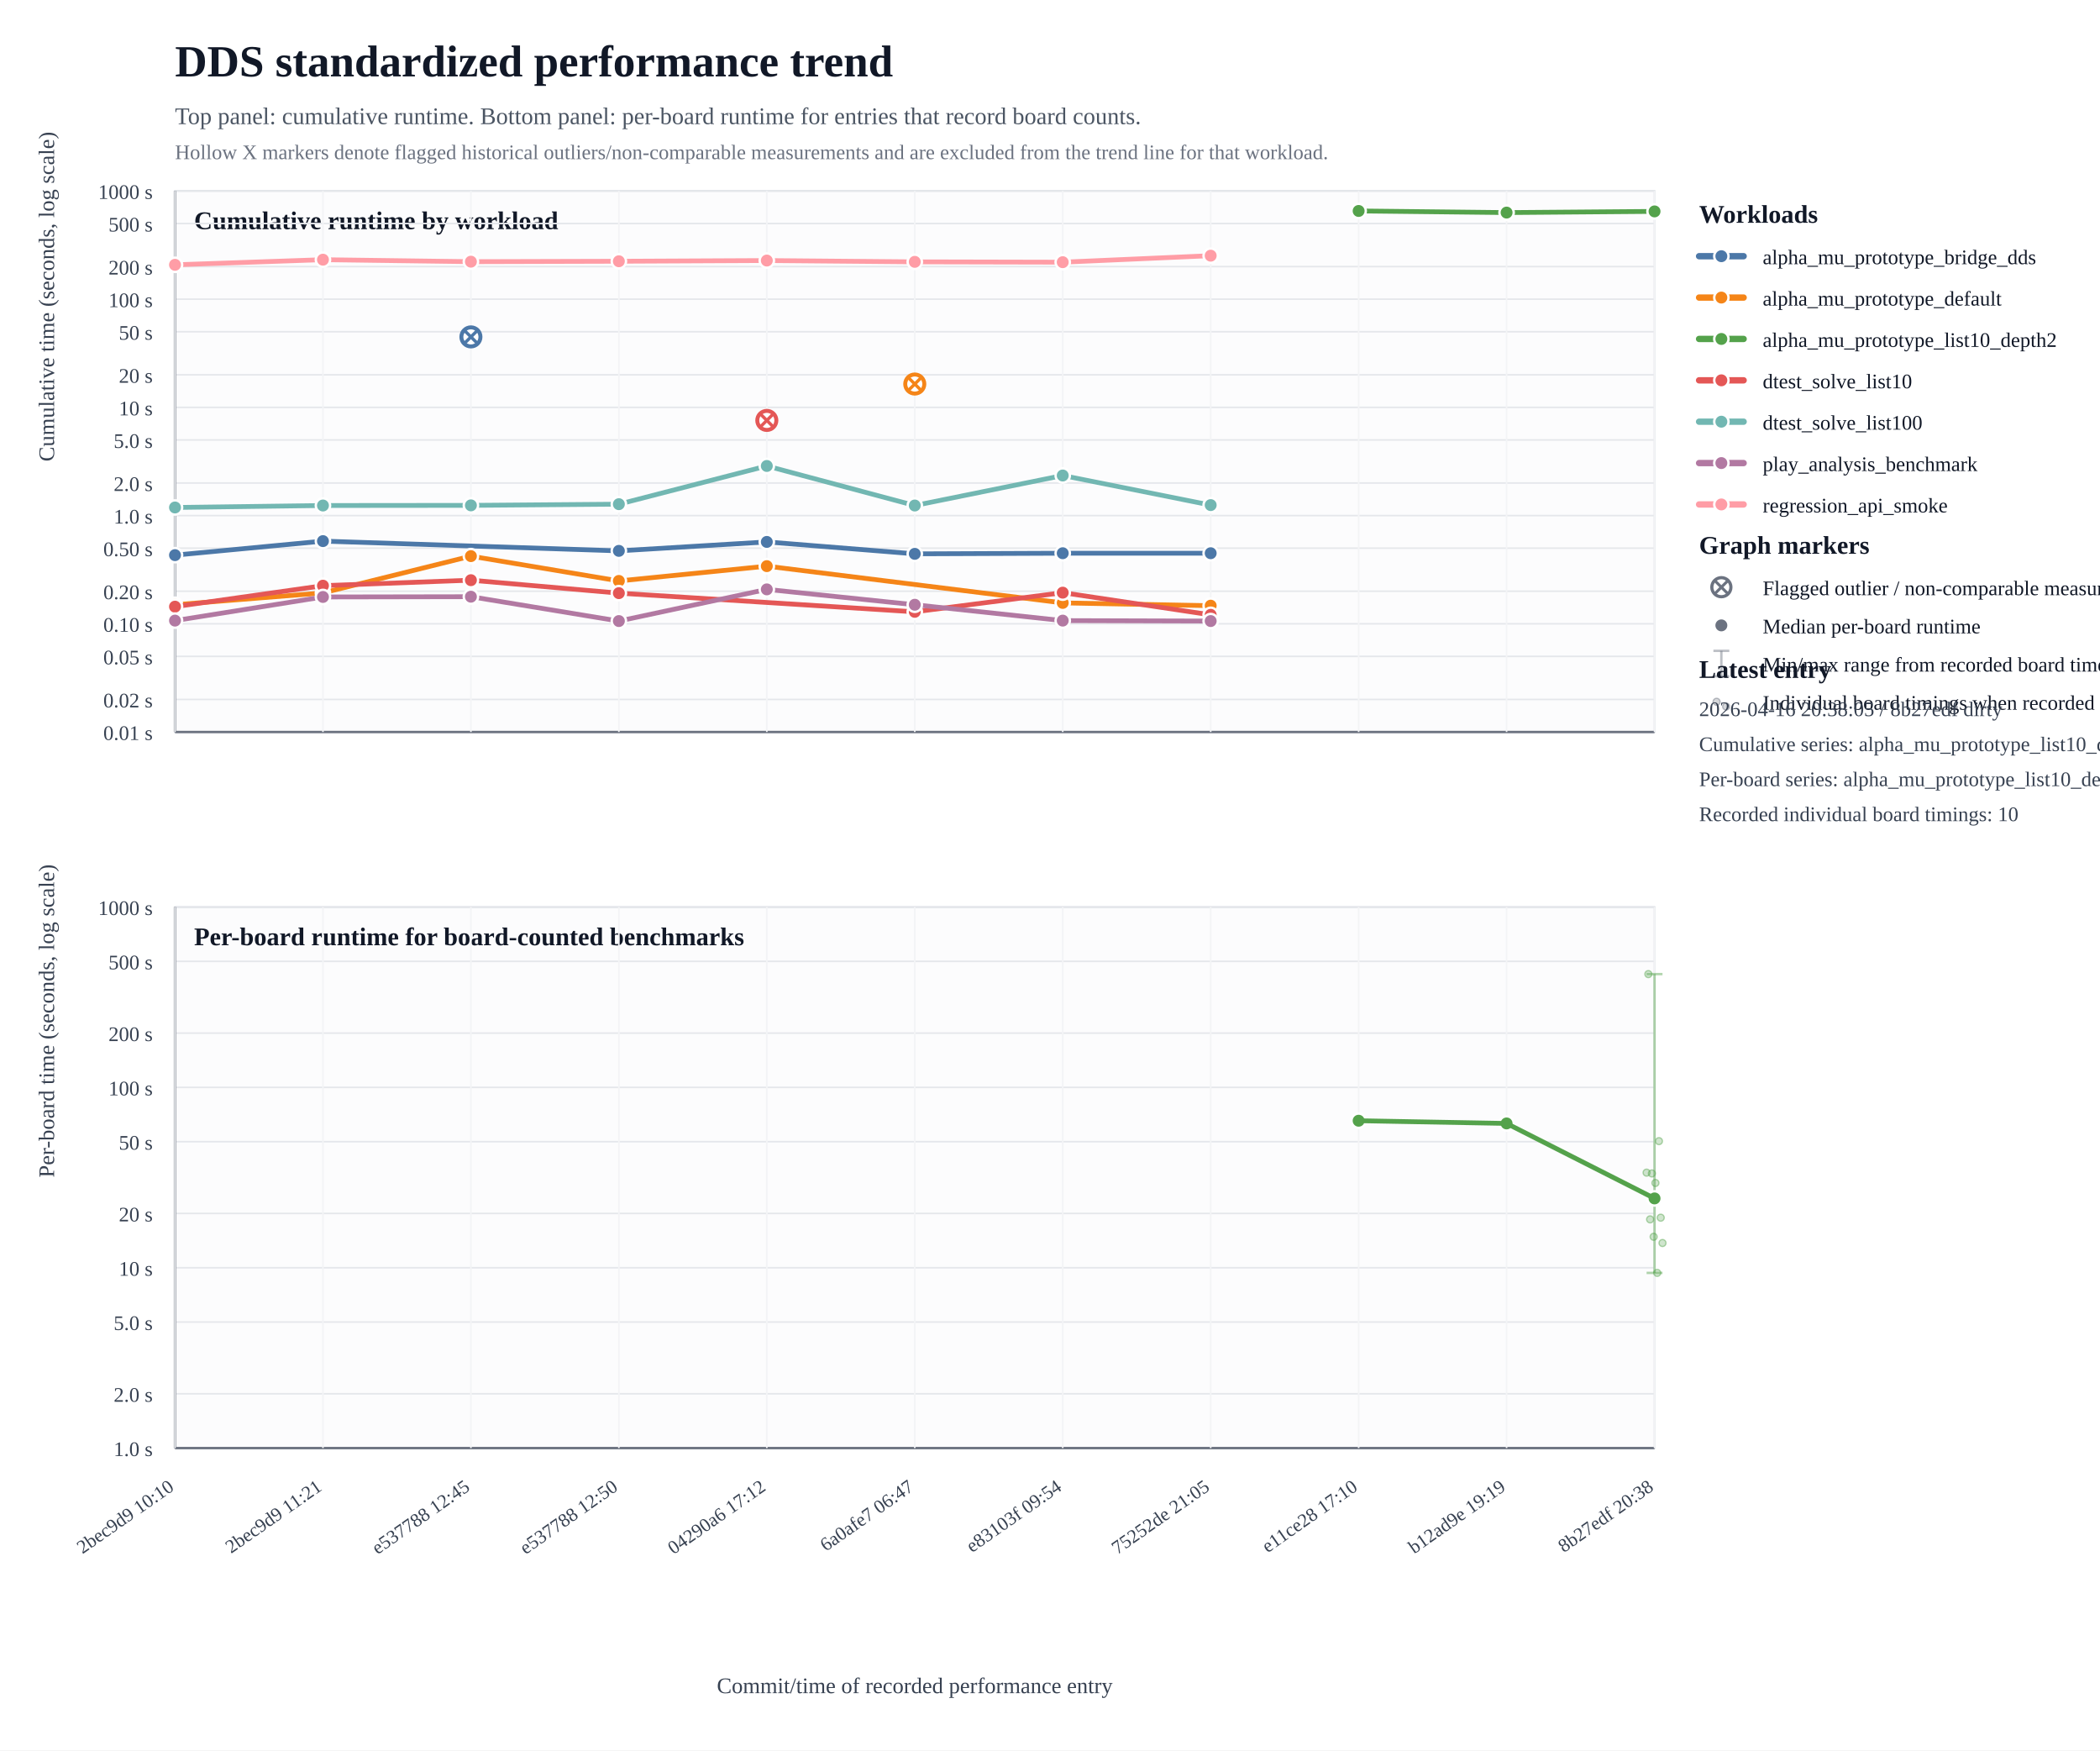
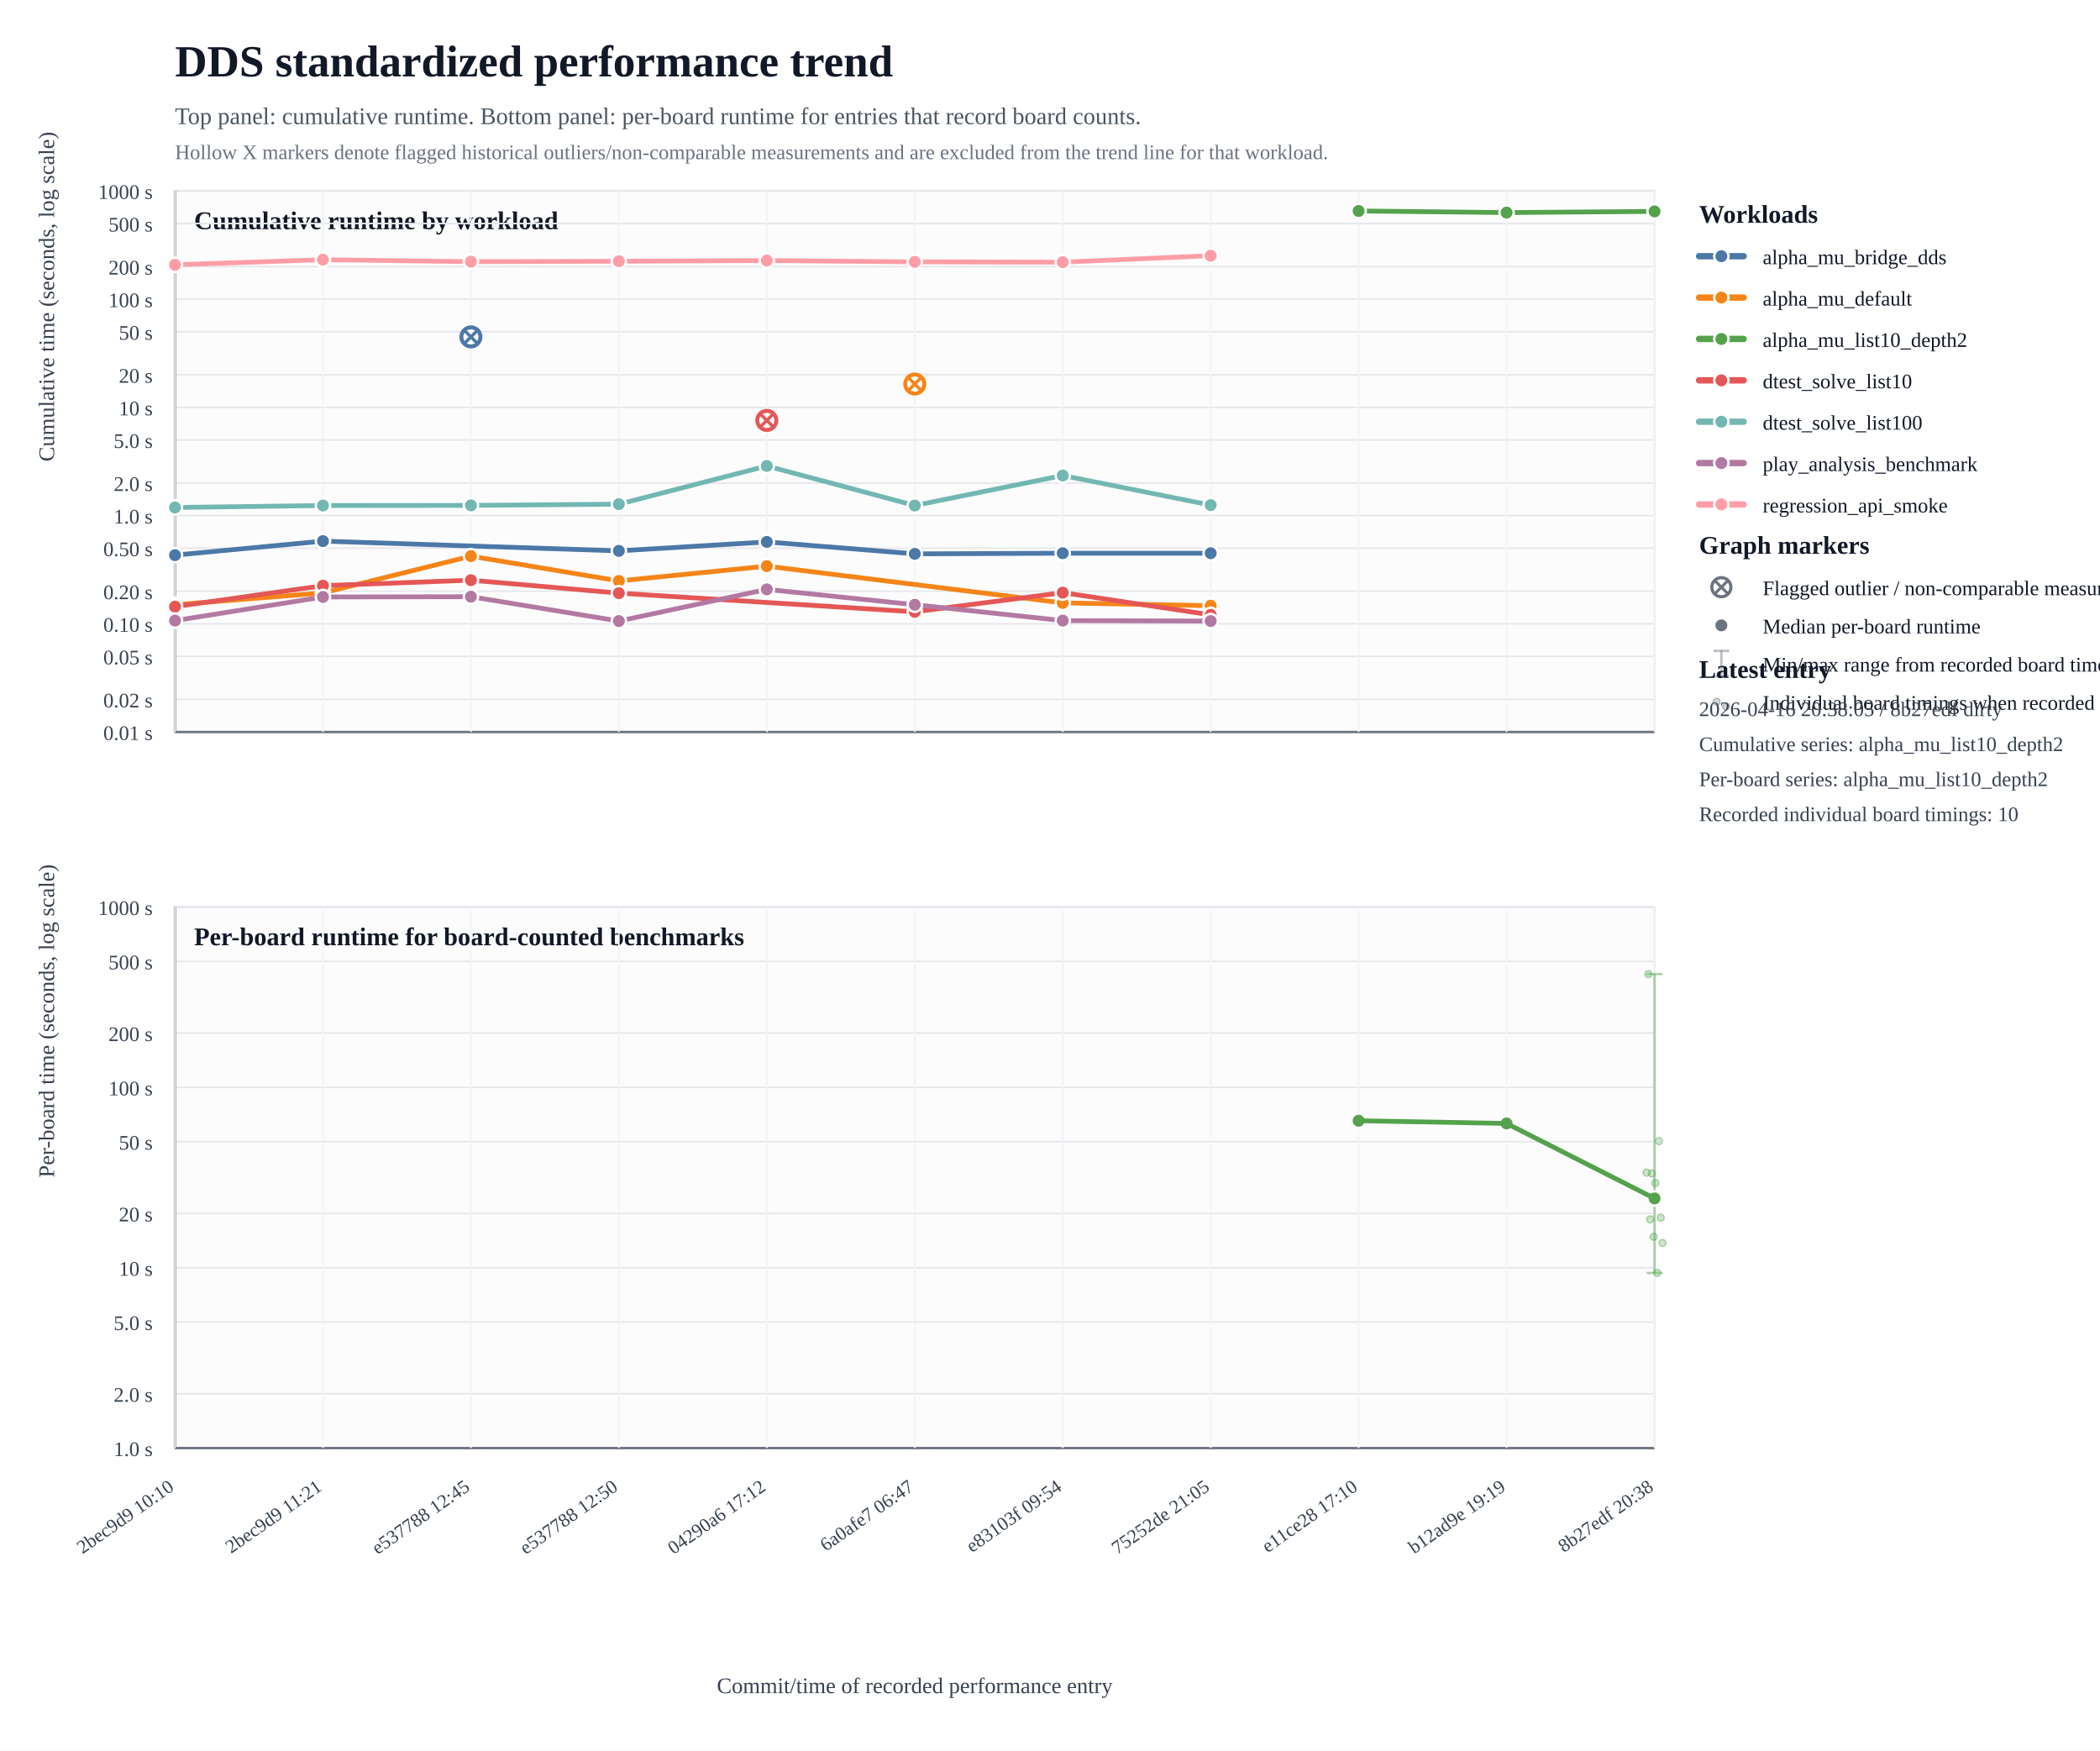
<svg xmlns="http://www.w3.org/2000/svg" width="1320" height="1100" viewBox="0 0 1320 1100" role="img" aria-labelledby="title desc">
  <rect x="0" y="0" width="1320" height="1100" fill="#ffffff" />
  <text x="110.00" y="48.00" font-size="28" font-weight="700" fill="#111827">DDS standardized performance trend</text>
  <text x="110.00" y="78.00" font-size="15" fill="#4b5563">Top panel: cumulative runtime. Bottom panel: per-board runtime for entries that record board counts.</text>
  <text x="110.00" y="100.00" font-size="13" fill="#6b7280">Hollow X markers denote flagged historical outliers/non-comparable measurements and are excluded from the trend line for that workload.</text>
  <rect x="110.00" y="120.00" width="930.00" height="340.00" fill="#fcfcfd" stroke="#d1d5db" stroke-width="1" />
  <text x="122.00" y="144.00" font-size="16" font-weight="700" fill="#111827">Cumulative runtime by workload</text>
  <line x1="110.00" y1="460.00" x2="1040.00" y2="460.00" stroke="#e5e7eb" stroke-width="1" />
  <text x="96.00" y="465.00" text-anchor="end" font-size="13" fill="#374151">0.01 s</text>
  <line x1="110.00" y1="439.53" x2="1040.00" y2="439.53" stroke="#e5e7eb" stroke-width="1" />
  <text x="96.00" y="444.53" text-anchor="end" font-size="13" fill="#374151">0.02 s</text>
  <line x1="110.00" y1="412.47" x2="1040.00" y2="412.47" stroke="#e5e7eb" stroke-width="1" />
  <text x="96.00" y="417.47" text-anchor="end" font-size="13" fill="#374151">0.05 s</text>
  <line x1="110.00" y1="392.00" x2="1040.00" y2="392.00" stroke="#e5e7eb" stroke-width="1" />
  <text x="96.00" y="397.00" text-anchor="end" font-size="13" fill="#374151">0.10 s</text>
  <line x1="110.00" y1="371.53" x2="1040.00" y2="371.53" stroke="#e5e7eb" stroke-width="1" />
  <text x="96.00" y="376.53" text-anchor="end" font-size="13" fill="#374151">0.20 s</text>
  <line x1="110.00" y1="344.47" x2="1040.00" y2="344.47" stroke="#e5e7eb" stroke-width="1" />
  <text x="96.00" y="349.47" text-anchor="end" font-size="13" fill="#374151">0.50 s</text>
  <line x1="110.00" y1="324.00" x2="1040.00" y2="324.00" stroke="#e5e7eb" stroke-width="1" />
  <text x="96.00" y="329.00" text-anchor="end" font-size="13" fill="#374151">1.0 s</text>
  <line x1="110.00" y1="303.53" x2="1040.00" y2="303.53" stroke="#e5e7eb" stroke-width="1" />
  <text x="96.00" y="308.53" text-anchor="end" font-size="13" fill="#374151">2.0 s</text>
  <line x1="110.00" y1="276.47" x2="1040.00" y2="276.47" stroke="#e5e7eb" stroke-width="1" />
  <text x="96.00" y="281.47" text-anchor="end" font-size="13" fill="#374151">5.0 s</text>
  <line x1="110.00" y1="256.00" x2="1040.00" y2="256.00" stroke="#e5e7eb" stroke-width="1" />
  <text x="96.00" y="261.00" text-anchor="end" font-size="13" fill="#374151">10 s</text>
  <line x1="110.00" y1="235.53" x2="1040.00" y2="235.53" stroke="#e5e7eb" stroke-width="1" />
  <text x="96.00" y="240.53" text-anchor="end" font-size="13" fill="#374151">20 s</text>
  <line x1="110.00" y1="208.47" x2="1040.00" y2="208.47" stroke="#e5e7eb" stroke-width="1" />
  <text x="96.00" y="213.47" text-anchor="end" font-size="13" fill="#374151">50 s</text>
  <line x1="110.00" y1="188.00" x2="1040.00" y2="188.00" stroke="#e5e7eb" stroke-width="1" />
  <text x="96.00" y="193.00" text-anchor="end" font-size="13" fill="#374151">100 s</text>
  <line x1="110.00" y1="167.53" x2="1040.00" y2="167.53" stroke="#e5e7eb" stroke-width="1" />
  <text x="96.00" y="172.53" text-anchor="end" font-size="13" fill="#374151">200 s</text>
  <line x1="110.00" y1="140.47" x2="1040.00" y2="140.47" stroke="#e5e7eb" stroke-width="1" />
  <text x="96.00" y="145.47" text-anchor="end" font-size="13" fill="#374151">500 s</text>
  <line x1="110.00" y1="120.00" x2="1040.00" y2="120.00" stroke="#e5e7eb" stroke-width="1" />
  <text x="96.00" y="125.00" text-anchor="end" font-size="13" fill="#374151">1000 s</text>
  <line x1="110.00" y1="120.00" x2="110.00" y2="460.00" stroke="#6b7280" stroke-width="1.5" />
  <line x1="110.00" y1="460.00" x2="1040.00" y2="460.00" stroke="#6b7280" stroke-width="1.5" />
  <text x="34.00" y="290.00" transform="rotate(-90 34 290.00)" font-size="14" fill="#374151">Cumulative time (seconds, log scale)</text>
  <line x1="110.00" y1="120.00" x2="110.00" y2="460.00" stroke="#f3f4f6" stroke-width="1" />
  <line x1="203.00" y1="120.00" x2="203.00" y2="460.00" stroke="#f3f4f6" stroke-width="1" />
  <line x1="296.00" y1="120.00" x2="296.00" y2="460.00" stroke="#f3f4f6" stroke-width="1" />
  <line x1="389.00" y1="120.00" x2="389.00" y2="460.00" stroke="#f3f4f6" stroke-width="1" />
  <line x1="482.00" y1="120.00" x2="482.00" y2="460.00" stroke="#f3f4f6" stroke-width="1" />
  <line x1="575.00" y1="120.00" x2="575.00" y2="460.00" stroke="#f3f4f6" stroke-width="1" />
  <line x1="668.00" y1="120.00" x2="668.00" y2="460.00" stroke="#f3f4f6" stroke-width="1" />
  <line x1="761.00" y1="120.00" x2="761.00" y2="460.00" stroke="#f3f4f6" stroke-width="1" />
  <line x1="854.00" y1="120.00" x2="854.00" y2="460.00" stroke="#f3f4f6" stroke-width="1" />
  <line x1="947.00" y1="120.00" x2="947.00" y2="460.00" stroke="#f3f4f6" stroke-width="1" />
  <line x1="1040.00" y1="120.00" x2="1040.00" y2="460.00" stroke="#f3f4f6" stroke-width="1" />
  <polyline points="110.00,348.86 203.00,340.04 389.00,346.17 482.00,340.55 575.00,348.04 668.00,347.65 761.00,347.65" fill="none" stroke="#4C78A8" stroke-width="3" stroke-linecap="round" stroke-linejoin="round" />
  <circle cx="110.00" cy="348.86" r="4.50" fill="#4C78A8" stroke="#ffffff" stroke-width="1.5" />
  <circle cx="203.00" cy="340.04" r="4.50" fill="#4C78A8" stroke="#ffffff" stroke-width="1.5" />
  <circle cx="389.00" cy="346.17" r="4.50" fill="#4C78A8" stroke="#ffffff" stroke-width="1.5" />
  <circle cx="482.00" cy="340.55" r="4.50" fill="#4C78A8" stroke="#ffffff" stroke-width="1.5" />
  <circle cx="575.00" cy="348.04" r="4.50" fill="#4C78A8" stroke="#ffffff" stroke-width="1.5" />
  <circle cx="668.00" cy="347.65" r="4.50" fill="#4C78A8" stroke="#ffffff" stroke-width="1.5" />
  <circle cx="761.00" cy="347.65" r="4.50" fill="#4C78A8" stroke="#ffffff" stroke-width="1.5" />
  <circle cx="296.00" cy="211.71" r="6.00" fill="#ffffff" stroke="#4C78A8" stroke-width="2.5" />
  <line x1="292.00" y1="207.71" x2="300.00" y2="215.71" stroke="#4C78A8" stroke-width="2.0" stroke-linecap="round" />
  <line x1="292.00" y1="215.71" x2="300.00" y2="207.71" stroke="#4C78A8" stroke-width="2.0" stroke-linecap="round" />
  <polyline points="110.00,380.03 203.00,372.58 296.00,349.48 389.00,365.06 482.00,355.77 668.00,378.87 761.00,380.62" fill="none" stroke="#F58518" stroke-width="3" stroke-linecap="round" stroke-linejoin="round" />
  <circle cx="110.00" cy="380.03" r="4.50" fill="#F58518" stroke="#ffffff" stroke-width="1.5" />
  <circle cx="203.00" cy="372.58" r="4.50" fill="#F58518" stroke="#ffffff" stroke-width="1.5" />
  <circle cx="296.00" cy="349.48" r="4.50" fill="#F58518" stroke="#ffffff" stroke-width="1.5" />
  <circle cx="389.00" cy="365.06" r="4.50" fill="#F58518" stroke="#ffffff" stroke-width="1.5" />
  <circle cx="482.00" cy="355.77" r="4.50" fill="#F58518" stroke="#ffffff" stroke-width="1.5" />
  <circle cx="668.00" cy="378.87" r="4.50" fill="#F58518" stroke="#ffffff" stroke-width="1.5" />
  <circle cx="761.00" cy="380.62" r="4.50" fill="#F58518" stroke="#ffffff" stroke-width="1.5" />
  <circle cx="575.00" cy="241.33" r="6.00" fill="#ffffff" stroke="#F58518" stroke-width="2.5" />
  <line x1="571.00" y1="237.33" x2="579.00" y2="245.33" stroke="#F58518" stroke-width="2.0" stroke-linecap="round" />
  <line x1="571.00" y1="245.33" x2="579.00" y2="237.33" stroke="#F58518" stroke-width="2.0" stroke-linecap="round" />
  <polyline points="854.00,132.57 947.00,133.59 1040.00,132.85" fill="none" stroke="#54A24B" stroke-width="3" stroke-linecap="round" stroke-linejoin="round" />
  <circle cx="854.00" cy="132.57" r="4.50" fill="#54A24B" stroke="#ffffff" stroke-width="1.5" />
  <circle cx="947.00" cy="133.59" r="4.50" fill="#54A24B" stroke="#ffffff" stroke-width="1.5" />
  <circle cx="1040.00" cy="132.85" r="4.50" fill="#54A24B" stroke="#ffffff" stroke-width="1.5" />
  <polyline points="110.00,381.23 203.00,368.05 296.00,364.59 389.00,372.74 575.00,384.48 668.00,372.43 761.00,386.37" fill="none" stroke="#E45756" stroke-width="3" stroke-linecap="round" stroke-linejoin="round" />
  <circle cx="110.00" cy="381.23" r="4.50" fill="#E45756" stroke="#ffffff" stroke-width="1.5" />
  <circle cx="203.00" cy="368.05" r="4.50" fill="#E45756" stroke="#ffffff" stroke-width="1.5" />
  <circle cx="296.00" cy="364.59" r="4.50" fill="#E45756" stroke="#ffffff" stroke-width="1.5" />
  <circle cx="389.00" cy="372.74" r="4.50" fill="#E45756" stroke="#ffffff" stroke-width="1.5" />
  <circle cx="575.00" cy="384.48" r="4.50" fill="#E45756" stroke="#ffffff" stroke-width="1.5" />
  <circle cx="668.00" cy="372.43" r="4.50" fill="#E45756" stroke="#ffffff" stroke-width="1.5" />
  <circle cx="761.00" cy="386.37" r="4.50" fill="#E45756" stroke="#ffffff" stroke-width="1.5" />
  <circle cx="482.00" cy="264.19" r="6.00" fill="#ffffff" stroke="#E45756" stroke-width="2.5" />
  <line x1="478.00" y1="260.19" x2="486.00" y2="268.19" stroke="#E45756" stroke-width="2.0" stroke-linecap="round" />
  <line x1="478.00" y1="268.19" x2="486.00" y2="260.19" stroke="#E45756" stroke-width="2.0" stroke-linecap="round" />
  <polyline points="110.00,318.91 203.00,317.67 296.00,317.58 389.00,316.83 482.00,292.82 575.00,317.67 668.00,298.81 761.00,317.41" fill="none" stroke="#72B7B2" stroke-width="3" stroke-linecap="round" stroke-linejoin="round" />
  <circle cx="110.00" cy="318.91" r="4.50" fill="#72B7B2" stroke="#ffffff" stroke-width="1.5" />
  <circle cx="203.00" cy="317.67" r="4.50" fill="#72B7B2" stroke="#ffffff" stroke-width="1.5" />
  <circle cx="296.00" cy="317.58" r="4.50" fill="#72B7B2" stroke="#ffffff" stroke-width="1.5" />
  <circle cx="389.00" cy="316.83" r="4.50" fill="#72B7B2" stroke="#ffffff" stroke-width="1.5" />
  <circle cx="482.00" cy="292.82" r="4.50" fill="#72B7B2" stroke="#ffffff" stroke-width="1.5" />
  <circle cx="575.00" cy="317.67" r="4.50" fill="#72B7B2" stroke="#ffffff" stroke-width="1.5" />
  <circle cx="668.00" cy="298.81" r="4.50" fill="#72B7B2" stroke="#ffffff" stroke-width="1.5" />
  <circle cx="761.00" cy="317.41" r="4.50" fill="#72B7B2" stroke="#ffffff" stroke-width="1.5" />
  <polyline points="110.00,390.00 203.00,375.14 296.00,374.97 389.00,390.28 482.00,370.37 575.00,380.03 668.00,390.00 761.00,390.28" fill="none" stroke="#B279A2" stroke-width="3" stroke-linecap="round" stroke-linejoin="round" />
  <circle cx="110.00" cy="390.00" r="4.50" fill="#B279A2" stroke="#ffffff" stroke-width="1.5" />
  <circle cx="203.00" cy="375.14" r="4.50" fill="#B279A2" stroke="#ffffff" stroke-width="1.5" />
  <circle cx="296.00" cy="374.97" r="4.50" fill="#B279A2" stroke="#ffffff" stroke-width="1.5" />
  <circle cx="389.00" cy="390.28" r="4.50" fill="#B279A2" stroke="#ffffff" stroke-width="1.5" />
  <circle cx="482.00" cy="370.37" r="4.50" fill="#B279A2" stroke="#ffffff" stroke-width="1.5" />
  <circle cx="575.00" cy="380.03" r="4.50" fill="#B279A2" stroke="#ffffff" stroke-width="1.5" />
  <circle cx="668.00" cy="390.00" r="4.50" fill="#B279A2" stroke="#ffffff" stroke-width="1.5" />
  <circle cx="761.00" cy="390.28" r="4.50" fill="#B279A2" stroke="#ffffff" stroke-width="1.5" />
  <polyline points="110.00,166.41 203.00,163.19 296.00,164.44 389.00,164.18 482.00,163.73 575.00,164.55 668.00,164.76 761.00,160.67" fill="none" stroke="#FF9DA6" stroke-width="3" stroke-linecap="round" stroke-linejoin="round" />
  <circle cx="110.00" cy="166.41" r="4.50" fill="#FF9DA6" stroke="#ffffff" stroke-width="1.5" />
  <circle cx="203.00" cy="163.19" r="4.50" fill="#FF9DA6" stroke="#ffffff" stroke-width="1.5" />
  <circle cx="296.00" cy="164.44" r="4.50" fill="#FF9DA6" stroke="#ffffff" stroke-width="1.5" />
  <circle cx="389.00" cy="164.18" r="4.50" fill="#FF9DA6" stroke="#ffffff" stroke-width="1.5" />
  <circle cx="482.00" cy="163.73" r="4.50" fill="#FF9DA6" stroke="#ffffff" stroke-width="1.5" />
  <circle cx="575.00" cy="164.55" r="4.50" fill="#FF9DA6" stroke="#ffffff" stroke-width="1.5" />
  <circle cx="668.00" cy="164.76" r="4.50" fill="#FF9DA6" stroke="#ffffff" stroke-width="1.5" />
  <circle cx="761.00" cy="160.67" r="4.50" fill="#FF9DA6" stroke="#ffffff" stroke-width="1.5" />
  <rect x="110.00" y="570.00" width="930.00" height="340.00" fill="#fcfcfd" stroke="#d1d5db" stroke-width="1" />
  <text x="122.00" y="594.00" font-size="16" font-weight="700" fill="#111827">Per-board runtime for board-counted benchmarks</text>
  <line x1="110.00" y1="910.00" x2="1040.00" y2="910.00" stroke="#e5e7eb" stroke-width="1" />
  <text x="96.00" y="915.00" text-anchor="end" font-size="13" fill="#374151">1.0 s</text>
  <line x1="110.00" y1="875.88" x2="1040.00" y2="875.88" stroke="#e5e7eb" stroke-width="1" />
  <text x="96.00" y="880.88" text-anchor="end" font-size="13" fill="#374151">2.0 s</text>
  <line x1="110.00" y1="830.78" x2="1040.00" y2="830.78" stroke="#e5e7eb" stroke-width="1" />
  <text x="96.00" y="835.78" text-anchor="end" font-size="13" fill="#374151">5.0 s</text>
  <line x1="110.00" y1="796.67" x2="1040.00" y2="796.67" stroke="#e5e7eb" stroke-width="1" />
  <text x="96.00" y="801.67" text-anchor="end" font-size="13" fill="#374151">10 s</text>
  <line x1="110.00" y1="762.55" x2="1040.00" y2="762.55" stroke="#e5e7eb" stroke-width="1" />
  <text x="96.00" y="767.55" text-anchor="end" font-size="13" fill="#374151">20 s</text>
  <line x1="110.00" y1="717.45" x2="1040.00" y2="717.45" stroke="#e5e7eb" stroke-width="1" />
  <text x="96.00" y="722.45" text-anchor="end" font-size="13" fill="#374151">50 s</text>
  <line x1="110.00" y1="683.33" x2="1040.00" y2="683.33" stroke="#e5e7eb" stroke-width="1" />
  <text x="96.00" y="688.33" text-anchor="end" font-size="13" fill="#374151">100 s</text>
  <line x1="110.00" y1="649.22" x2="1040.00" y2="649.22" stroke="#e5e7eb" stroke-width="1" />
  <text x="96.00" y="654.22" text-anchor="end" font-size="13" fill="#374151">200 s</text>
  <line x1="110.00" y1="604.12" x2="1040.00" y2="604.12" stroke="#e5e7eb" stroke-width="1" />
  <text x="96.00" y="609.12" text-anchor="end" font-size="13" fill="#374151">500 s</text>
  <line x1="110.00" y1="570.00" x2="1040.00" y2="570.00" stroke="#e5e7eb" stroke-width="1" />
  <text x="96.00" y="575.00" text-anchor="end" font-size="13" fill="#374151">1000 s</text>
  <line x1="110.00" y1="570.00" x2="110.00" y2="910.00" stroke="#6b7280" stroke-width="1.5" />
  <line x1="110.00" y1="910.00" x2="1040.00" y2="910.00" stroke="#6b7280" stroke-width="1.5" />
  <text x="34.00" y="740.00" transform="rotate(-90 34 740.00)" font-size="14" fill="#374151">Per-board time (seconds, log scale)</text>
  <line x1="110.00" y1="570.00" x2="110.00" y2="910.00" stroke="#f3f4f6" stroke-width="1" />
  <text x="110.00" y="936.00" text-anchor="end" font-size="12" fill="#374151" transform="rotate(-35 110.00 936.00)">2bec9d9 10:10</text>
  <line x1="203.00" y1="570.00" x2="203.00" y2="910.00" stroke="#f3f4f6" stroke-width="1" />
  <text x="203.00" y="936.00" text-anchor="end" font-size="12" fill="#374151" transform="rotate(-35 203.00 936.00)">2bec9d9 11:21</text>
  <line x1="296.00" y1="570.00" x2="296.00" y2="910.00" stroke="#f3f4f6" stroke-width="1" />
  <text x="296.00" y="936.00" text-anchor="end" font-size="12" fill="#374151" transform="rotate(-35 296.00 936.00)">e537788 12:45</text>
  <line x1="389.00" y1="570.00" x2="389.00" y2="910.00" stroke="#f3f4f6" stroke-width="1" />
  <text x="389.00" y="936.00" text-anchor="end" font-size="12" fill="#374151" transform="rotate(-35 389.00 936.00)">e537788 12:50</text>
  <line x1="482.00" y1="570.00" x2="482.00" y2="910.00" stroke="#f3f4f6" stroke-width="1" />
  <text x="482.00" y="936.00" text-anchor="end" font-size="12" fill="#374151" transform="rotate(-35 482.00 936.00)">04290a6 17:12</text>
  <line x1="575.00" y1="570.00" x2="575.00" y2="910.00" stroke="#f3f4f6" stroke-width="1" />
  <text x="575.00" y="936.00" text-anchor="end" font-size="12" fill="#374151" transform="rotate(-35 575.00 936.00)">6a0afe7 06:47</text>
  <line x1="668.00" y1="570.00" x2="668.00" y2="910.00" stroke="#f3f4f6" stroke-width="1" />
  <text x="668.00" y="936.00" text-anchor="end" font-size="12" fill="#374151" transform="rotate(-35 668.00 936.00)">e83103f 09:54</text>
  <line x1="761.00" y1="570.00" x2="761.00" y2="910.00" stroke="#f3f4f6" stroke-width="1" />
  <text x="761.00" y="936.00" text-anchor="end" font-size="12" fill="#374151" transform="rotate(-35 761.00 936.00)">75252de 21:05</text>
  <line x1="854.00" y1="570.00" x2="854.00" y2="910.00" stroke="#f3f4f6" stroke-width="1" />
  <text x="854.00" y="936.00" text-anchor="end" font-size="12" fill="#374151" transform="rotate(-35 854.00 936.00)">e11ce28 17:10</text>
  <line x1="947.00" y1="570.00" x2="947.00" y2="910.00" stroke="#f3f4f6" stroke-width="1" />
  <text x="947.00" y="936.00" text-anchor="end" font-size="12" fill="#374151" transform="rotate(-35 947.00 936.00)">b12ad9e 19:19</text>
  <line x1="1040.00" y1="570.00" x2="1040.00" y2="910.00" stroke="#f3f4f6" stroke-width="1" />
  <text x="1040.00" y="936.00" text-anchor="end" font-size="12" fill="#374151" transform="rotate(-35 1040.00 936.00)">8b27edf 20:38</text>
  <circle cx="854.00" cy="704.28" r="2.20" fill="#54A24B" fill-opacity="0.28" stroke="#54A24B" stroke-opacity="0.45" stroke-width="0.8" />
  <circle cx="854.00" cy="704.28" r="4.50" fill="#54A24B" stroke="#ffffff" stroke-width="1.5" />
  <circle cx="947.00" cy="705.98" r="2.20" fill="#54A24B" fill-opacity="0.28" stroke="#54A24B" stroke-opacity="0.45" stroke-width="0.8" />
  <circle cx="947.00" cy="705.98" r="4.50" fill="#54A24B" stroke="#ffffff" stroke-width="1.5" />
  <line x1="1040.00" y1="799.91" x2="1040.00" y2="612.14" stroke="#54A24B" stroke-width="1.5" stroke-opacity="0.45" stroke-dasharray="" />
  <line x1="1035.00" y1="799.91" x2="1045.00" y2="799.91" stroke="#54A24B" stroke-width="1.5" stroke-opacity="0.45" />
  <line x1="1035.00" y1="612.14" x2="1045.00" y2="612.14" stroke="#54A24B" stroke-width="1.5" stroke-opacity="0.45" />
  <circle cx="1035.00" cy="736.90" r="2.20" fill="#54A24B" fill-opacity="0.28" stroke="#54A24B" stroke-opacity="0.45" stroke-width="0.8" />
  <circle cx="1036.11" cy="612.14" r="2.20" fill="#54A24B" fill-opacity="0.28" stroke="#54A24B" stroke-opacity="0.45" stroke-width="0.8" />
  <circle cx="1037.22" cy="766.27" r="2.20" fill="#54A24B" fill-opacity="0.28" stroke="#54A24B" stroke-opacity="0.45" stroke-width="0.8" />
  <circle cx="1038.33" cy="737.41" r="2.20" fill="#54A24B" fill-opacity="0.28" stroke="#54A24B" stroke-opacity="0.45" stroke-width="0.8" />
  <circle cx="1039.44" cy="777.21" r="2.20" fill="#54A24B" fill-opacity="0.28" stroke="#54A24B" stroke-opacity="0.45" stroke-width="0.8" />
  <circle cx="1040.56" cy="743.39" r="2.20" fill="#54A24B" fill-opacity="0.28" stroke="#54A24B" stroke-opacity="0.45" stroke-width="0.8" />
  <circle cx="1041.67" cy="799.91" r="2.20" fill="#54A24B" fill-opacity="0.28" stroke="#54A24B" stroke-opacity="0.45" stroke-width="0.8" />
  <circle cx="1042.78" cy="717.11" r="2.20" fill="#54A24B" fill-opacity="0.28" stroke="#54A24B" stroke-opacity="0.45" stroke-width="0.8" />
  <circle cx="1043.89" cy="765.21" r="2.20" fill="#54A24B" fill-opacity="0.28" stroke="#54A24B" stroke-opacity="0.45" stroke-width="0.8" />
  <circle cx="1045.00" cy="781.13" r="2.20" fill="#54A24B" fill-opacity="0.28" stroke="#54A24B" stroke-opacity="0.45" stroke-width="0.8" />
  <circle cx="1040.00" cy="753.10" r="4.50" fill="#54A24B" stroke="#ffffff" stroke-width="1.5" />
  <polyline points="854.00,704.28 947.00,705.98 1040.00,753.10" fill="none" stroke="#54A24B" stroke-width="3" stroke-linecap="round" stroke-linejoin="round" />
  <text x="575.00" y="1064.00" text-anchor="middle" font-size="14" fill="#374151">Commit/time of recorded performance entry</text>
  <text x="1068.00" y="140.00" font-size="16" font-weight="700" fill="#111827">Workloads</text>
  <line x1="1068.00" y1="161.00" x2="1096.00" y2="161.00" stroke="#4C78A8" stroke-width="4" stroke-linecap="round" />
  <circle cx="1082.00" cy="161.00" r="4.50" fill="#4C78A8" stroke="#ffffff" stroke-width="1.5" />
-   <text x="1108.00" y="166.00" font-size="13" fill="#111827">alpha_mu_prototype_bridge_dds</text>
+   <text x="1108.00" y="166.00" font-size="13" fill="#111827">alpha_mu_bridge_dds</text>
  <line x1="1068.00" y1="187.00" x2="1096.00" y2="187.00" stroke="#F58518" stroke-width="4" stroke-linecap="round" />
  <circle cx="1082.00" cy="187.00" r="4.50" fill="#F58518" stroke="#ffffff" stroke-width="1.5" />
-   <text x="1108.00" y="192.00" font-size="13" fill="#111827">alpha_mu_prototype_default</text>
+   <text x="1108.00" y="192.00" font-size="13" fill="#111827">alpha_mu_default</text>
  <line x1="1068.00" y1="213.00" x2="1096.00" y2="213.00" stroke="#54A24B" stroke-width="4" stroke-linecap="round" />
  <circle cx="1082.00" cy="213.00" r="4.50" fill="#54A24B" stroke="#ffffff" stroke-width="1.5" />
-   <text x="1108.00" y="218.00" font-size="13" fill="#111827">alpha_mu_prototype_list10_depth2</text>
+   <text x="1108.00" y="218.00" font-size="13" fill="#111827">alpha_mu_list10_depth2</text>
  <line x1="1068.00" y1="239.00" x2="1096.00" y2="239.00" stroke="#E45756" stroke-width="4" stroke-linecap="round" />
  <circle cx="1082.00" cy="239.00" r="4.50" fill="#E45756" stroke="#ffffff" stroke-width="1.5" />
  <text x="1108.00" y="244.00" font-size="13" fill="#111827">dtest_solve_list10</text>
  <line x1="1068.00" y1="265.00" x2="1096.00" y2="265.00" stroke="#72B7B2" stroke-width="4" stroke-linecap="round" />
  <circle cx="1082.00" cy="265.00" r="4.50" fill="#72B7B2" stroke="#ffffff" stroke-width="1.5" />
  <text x="1108.00" y="270.00" font-size="13" fill="#111827">dtest_solve_list100</text>
  <line x1="1068.00" y1="291.00" x2="1096.00" y2="291.00" stroke="#B279A2" stroke-width="4" stroke-linecap="round" />
  <circle cx="1082.00" cy="291.00" r="4.50" fill="#B279A2" stroke="#ffffff" stroke-width="1.5" />
  <text x="1108.00" y="296.00" font-size="13" fill="#111827">play_analysis_benchmark</text>
  <line x1="1068.00" y1="317.00" x2="1096.00" y2="317.00" stroke="#FF9DA6" stroke-width="4" stroke-linecap="round" />
  <circle cx="1082.00" cy="317.00" r="4.50" fill="#FF9DA6" stroke="#ffffff" stroke-width="1.5" />
  <text x="1108.00" y="322.00" font-size="13" fill="#111827">regression_api_smoke</text>
  <text x="1068.00" y="348.00" font-size="16" font-weight="700" fill="#111827">Graph markers</text>
  <circle cx="1082.00" cy="369.00" r="6.00" fill="#ffffff" stroke="#6b7280" stroke-width="2.0" />
  <line x1="1078.00" y1="365.00" x2="1086.00" y2="373.00" stroke="#6b7280" stroke-width="1.8" stroke-linecap="round" />
  <line x1="1078.00" y1="373.00" x2="1086.00" y2="365.00" stroke="#6b7280" stroke-width="1.8" stroke-linecap="round" />
  <text x="1108.00" y="374.00" font-size="13" fill="#111827">Flagged outlier / non-comparable measurement</text>
  <circle cx="1082.00" cy="393.00" r="4.50" fill="#6b7280" stroke="#ffffff" stroke-width="1.5" />
  <text x="1108.00" y="398.00" font-size="13" fill="#111827">Median per-board runtime</text>
  <line x1="1082.00" y1="409.00" x2="1082.00" y2="425.00" stroke="#6b7280" stroke-width="1.5" stroke-opacity="0.45" />
  <line x1="1077.00" y1="409.00" x2="1087.00" y2="409.00" stroke="#6b7280" stroke-width="1.5" stroke-opacity="0.45" />
  <line x1="1077.00" y1="425.00" x2="1087.00" y2="425.00" stroke="#6b7280" stroke-width="1.5" stroke-opacity="0.45" />
  <text x="1108.00" y="422.00" font-size="13" fill="#111827">Min/max range from recorded board times</text>
  <circle cx="1079.00" cy="441.00" r="2.20" fill="#6b7280" fill-opacity="0.28" stroke="#6b7280" stroke-opacity="0.45" stroke-width="0.8" />
  <circle cx="1085.00" cy="444.00" r="2.20" fill="#6b7280" fill-opacity="0.28" stroke="#6b7280" stroke-opacity="0.45" stroke-width="0.8" />
  <text x="1108.00" y="446.00" font-size="13" fill="#111827">Individual board timings when recorded</text>
  <text x="1068.00" y="426.00" font-size="16" font-weight="700" fill="#111827">Latest entry</text>
  <text x="1068.00" y="450.00" font-size="13" fill="#374151">2026-04-16 20:38:05 / 8b27edf dirty</text>
-   <text x="1068.00" y="472.00" font-size="13" fill="#374151">Cumulative series: alpha_mu_prototype_list10_depth2</text>
-   <text x="1068.00" y="494.00" font-size="13" fill="#374151">Per-board series: alpha_mu_prototype_list10_depth2</text>
+   <text x="1068.00" y="472.00" font-size="13" fill="#374151">Cumulative series: alpha_mu_list10_depth2</text>
+   <text x="1068.00" y="494.00" font-size="13" fill="#374151">Per-board series: alpha_mu_list10_depth2</text>
  <text x="1068.00" y="516.00" font-size="13" fill="#374151">Recorded individual board timings: 10</text>
</svg>
